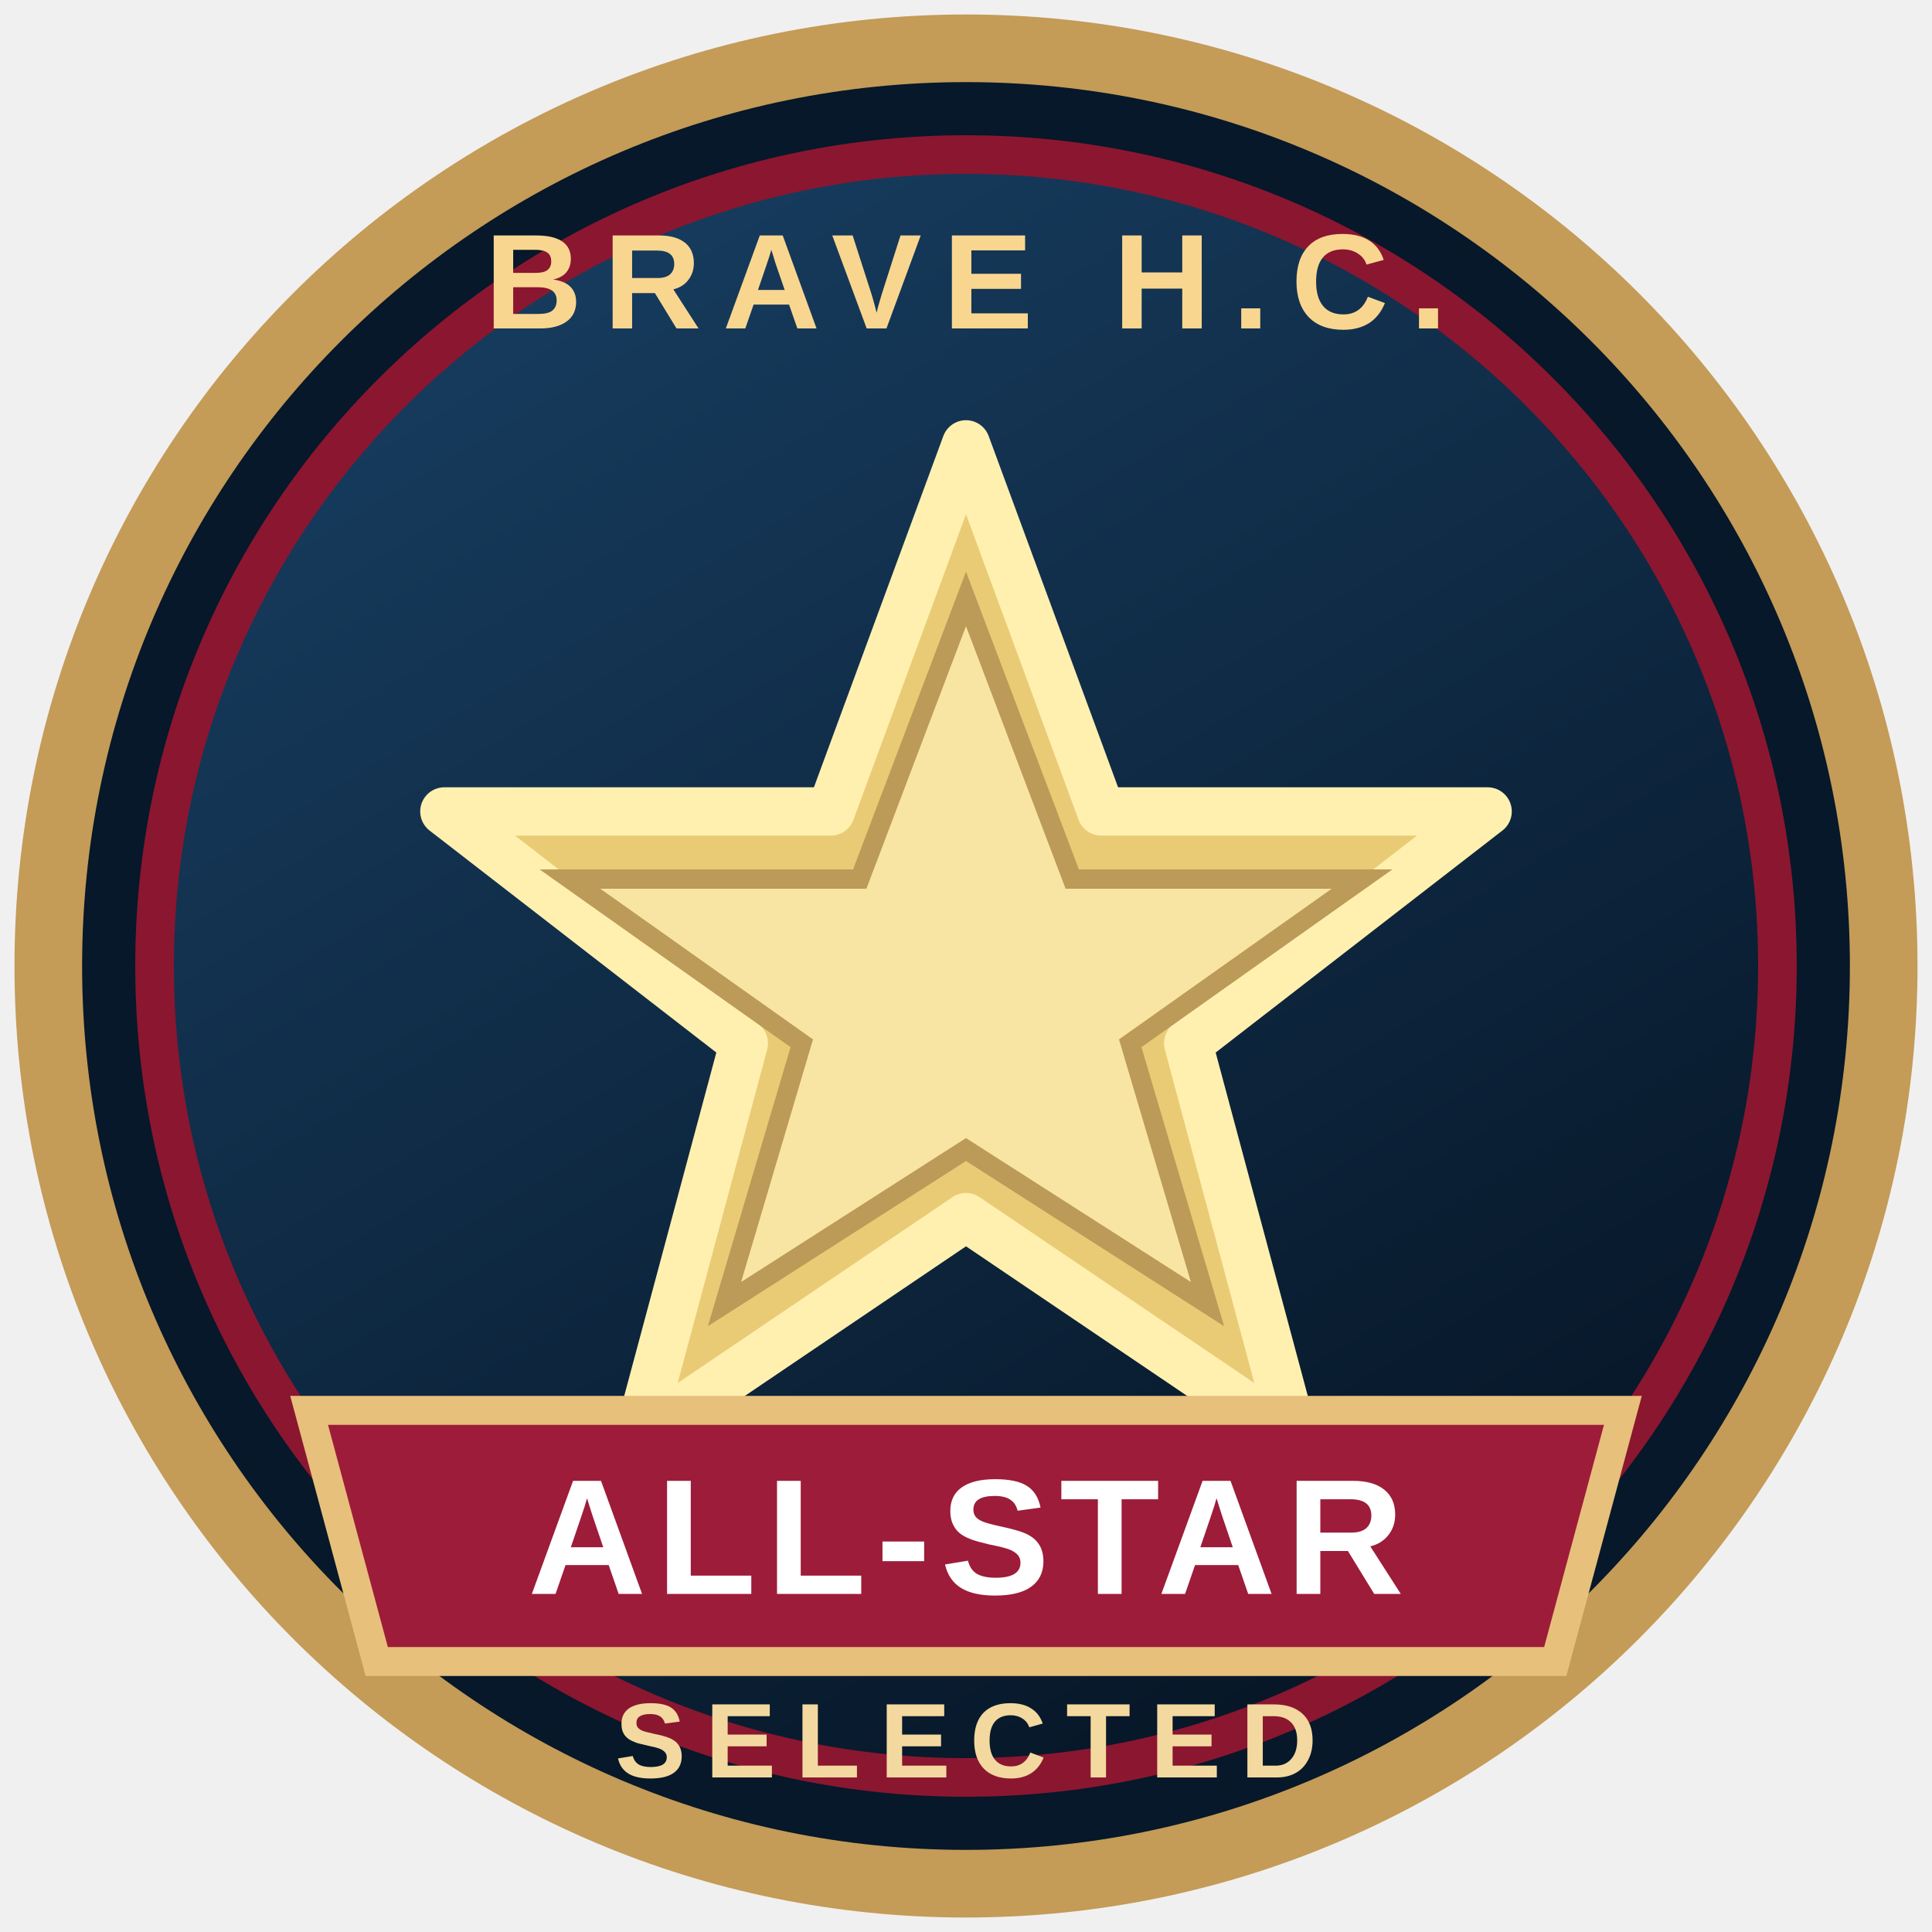
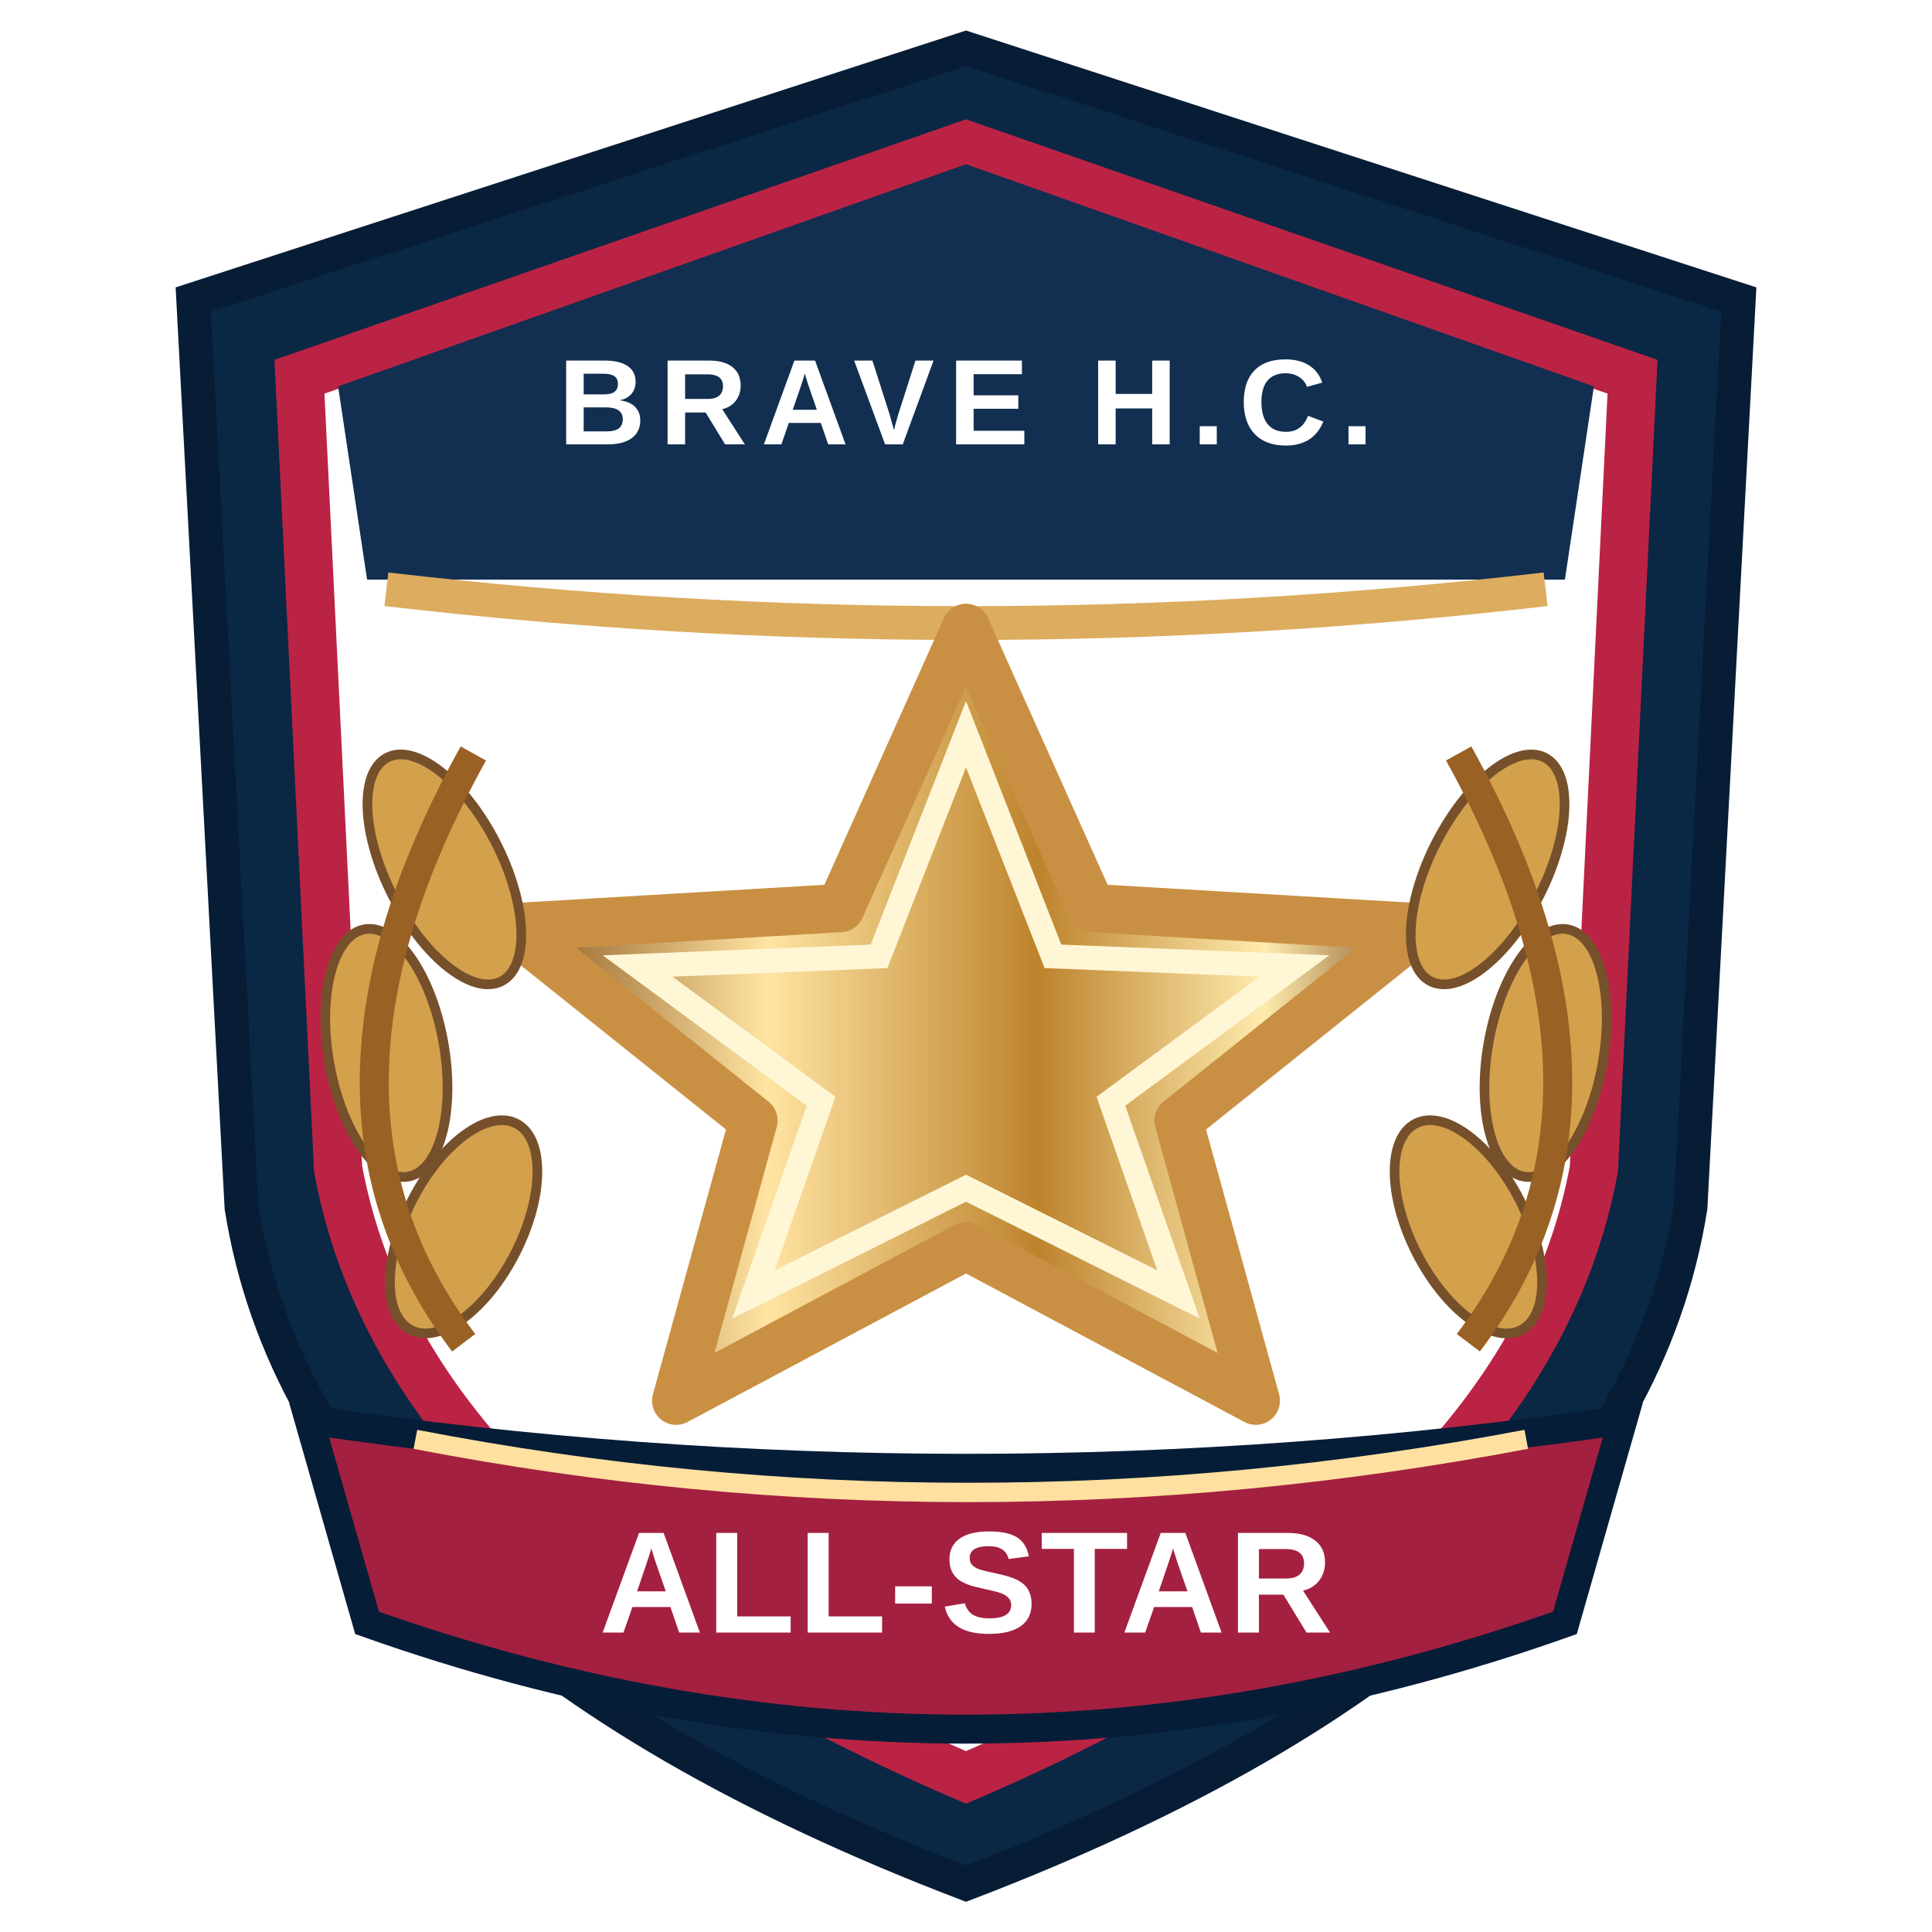
- <svg xmlns="http://www.w3.org/2000/svg" width="200" height="200" viewBox="0 0 200 200">
+ <svg xmlns="http://www.w3.org/2000/svg" viewBox="0 0 200 200" width="200" height="200">
  <defs>
    <linearGradient id="silver" x1="0" x2="1">
-       <stop stop-color="#8299ae" />
-       <stop offset=".21" stop-color="#fcffff" />
-       <stop offset=".47" stop-color="#a7b5c4" />
-       <stop offset=".76" stop-color="#eef5fa" />
-       <stop offset="1" stop-color="#6e8194" />
+       <stop stop-color="#637f99" />
+       <stop offset=".24" stop-color="#f8ffff" />
+       <stop offset=".53" stop-color="#9babbb" />
+       <stop offset=".77" stop-color="#fff" />
+       <stop offset="1" stop-color="#50677c" />
    </linearGradient>
-     <linearGradient id="navy" x1="0" x2="0.6" y1="0" y2="1">
-       <stop stop-color="#194267" />
-       <stop offset="1" stop-color="#071728" />
+     <linearGradient id="gold" x1="0" x2="1">
+       <stop stop-color="#8a561f" />
+       <stop offset=".28" stop-color="#ffe4a2" />
+       <stop offset=".58" stop-color="#bd832d" />
+       <stop offset=".83" stop-color="#ffebae" />
+       <stop offset="1" stop-color="#805021" />
    </linearGradient>
  </defs>
-   <circle cx="100" cy="100" r="95" fill="#061829" stroke="#c49b57" stroke-width="7" />
-   <circle cx="100" cy="100" r="84" fill="url(#navy)" stroke="#8b1630" stroke-width="4" />
-   <text x="100" y="34" text-anchor="middle" font-family="Arial,sans-serif" font-size="14" letter-spacing="2.2" font-weight="bold" fill="#f9d690">BRAVE H.C.</text>
-   <polygon points="100,46 114,84 154,84 123,108 134,149 100,126 66,149 77,108 46,84 86,84" fill="#eacb75" stroke="#fff0b0" stroke-width="5" stroke-linejoin="round" />
-   <polygon points="100,62 111,91 141,91 117,108 125,135 100,119 75,135 83,108 59,91 89,91" fill="#f9e5a3" stroke="#bc9a58" stroke-width="2" />
-   <path d="M32 146 L168 146 L161 172 L39 172 Z" fill="#9d1c39" stroke="#e7c07b" stroke-width="3" />
-   <text x="100" y="165" text-anchor="middle" font-family="Arial,sans-serif" font-weight="bold" letter-spacing="1" font-size="17" fill="#fff">ALL-STAR</text>
-   <text x="100" y="184" text-anchor="middle" font-family="Arial,sans-serif" font-weight="bold" font-size="11" letter-spacing="2" fill="#f3d99f">SELECTED</text>
+   <rect width="200" height="200" fill="#ffffff" />
+   <path d="M100 5 L180 31 L175 125 Q168 169 100 195 Q32 169 25 125 L20 31 Z" fill="#0a2744" stroke="#071c35" stroke-width="3.5" />
+   <path d="M100 15 L169 39 L165 121 Q158 159 100 184 Q42 159 35 121 L31 39 Z" fill="#ffffff" stroke="#bb2344" stroke-width="5" />
+   <path d="M35 40 L100 17 L165 40 L162 60 L38 60 Z" fill="#122f51" />
+   <text x="100" y="46" font-family="Arial,sans-serif" font-size="12.6" font-weight="900" letter-spacing="1.4" text-anchor="middle" fill="#fff">BRAVE H.C.</text>
+   <path d="M40 61 Q100 68 160 61" stroke="#dcac5f" stroke-width="3.5" fill="none" />
+   <polygon points="100,65 113,94 147,96 122,116 130,145 100,129 70,145 78,116 53,96 87,94" fill="url(#gold)" stroke="#c99043" stroke-width="5" stroke-linejoin="round" />
+   <polygon points="100,76 109,99 134,100 115,114 122,134 100,123 78,134 85,114 66,100 91,99" fill="none" stroke="#fff6d5" stroke-width="2.5" />
+   <g fill="#d3a04c" stroke="#76502b" stroke-width="1">
+     <ellipse cx="46" cy="90" rx="6" ry="13" transform="rotate(-27 46 90)" />
+     <ellipse cx="40" cy="109" rx="6" ry="13" transform="rotate(-10 40 109)" />
+     <ellipse cx="48" cy="127" rx="6" ry="12" transform="rotate(27 48 127)" />
+     <ellipse cx="154" cy="90" rx="6" ry="13" transform="rotate(27 154 90)" />
+     <ellipse cx="160" cy="109" rx="6" ry="13" transform="rotate(10 160 109)" />
+     <ellipse cx="152" cy="127" rx="6" ry="12" transform="rotate(-27 152 127)" />
+   </g>
+   <path d="M48 139 Q29 114 49 78 M152 139 Q171 114 151 78" stroke="#996123" stroke-width="3" fill="none" />
+   <path d="M32 147 Q100 157 168 147 L162 168 Q100 190 38 168 Z" fill="#a42040" stroke="#061d38" stroke-width="3" />
+   <path d="M43 149 Q100 160 158 149" fill="none" stroke="#ffe0a0" stroke-width="2" />
+   <text x="100" y="169" text-anchor="middle" font-family="Arial,sans-serif" font-size="15" font-weight="900" fill="#fff" stroke="none" stroke-width="0" paint-order="stroke" letter-spacing=".3">ALL-STAR</text>
</svg>
